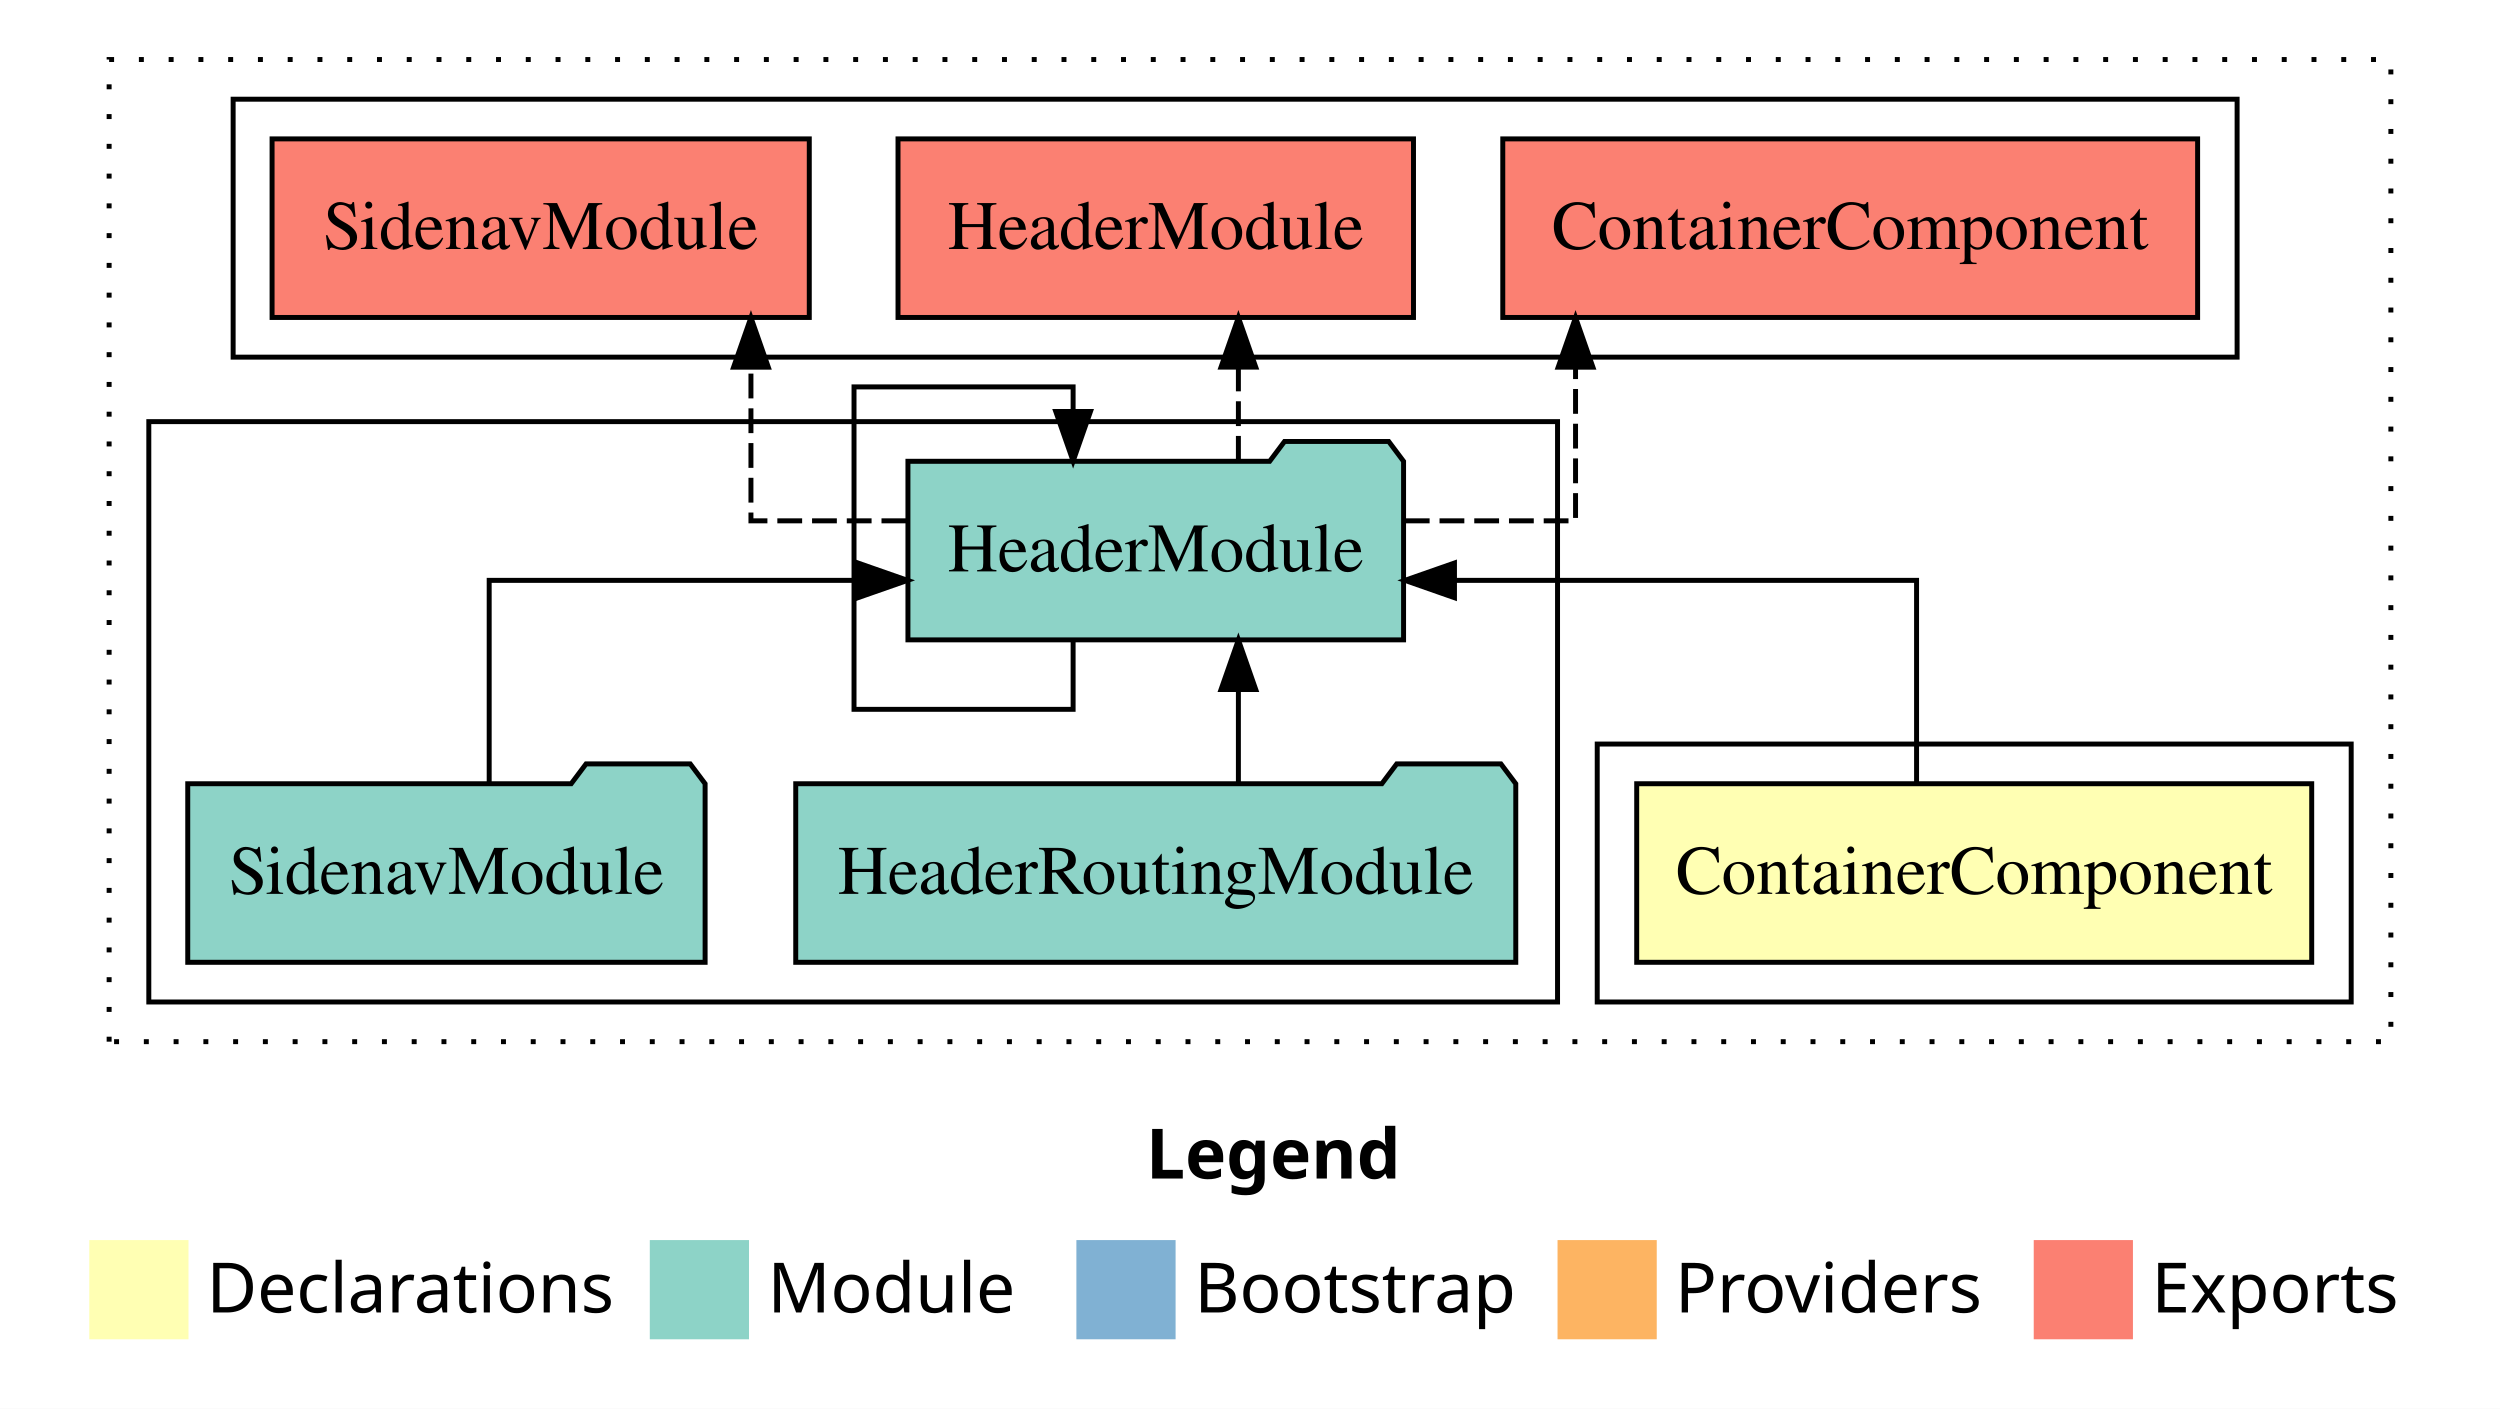
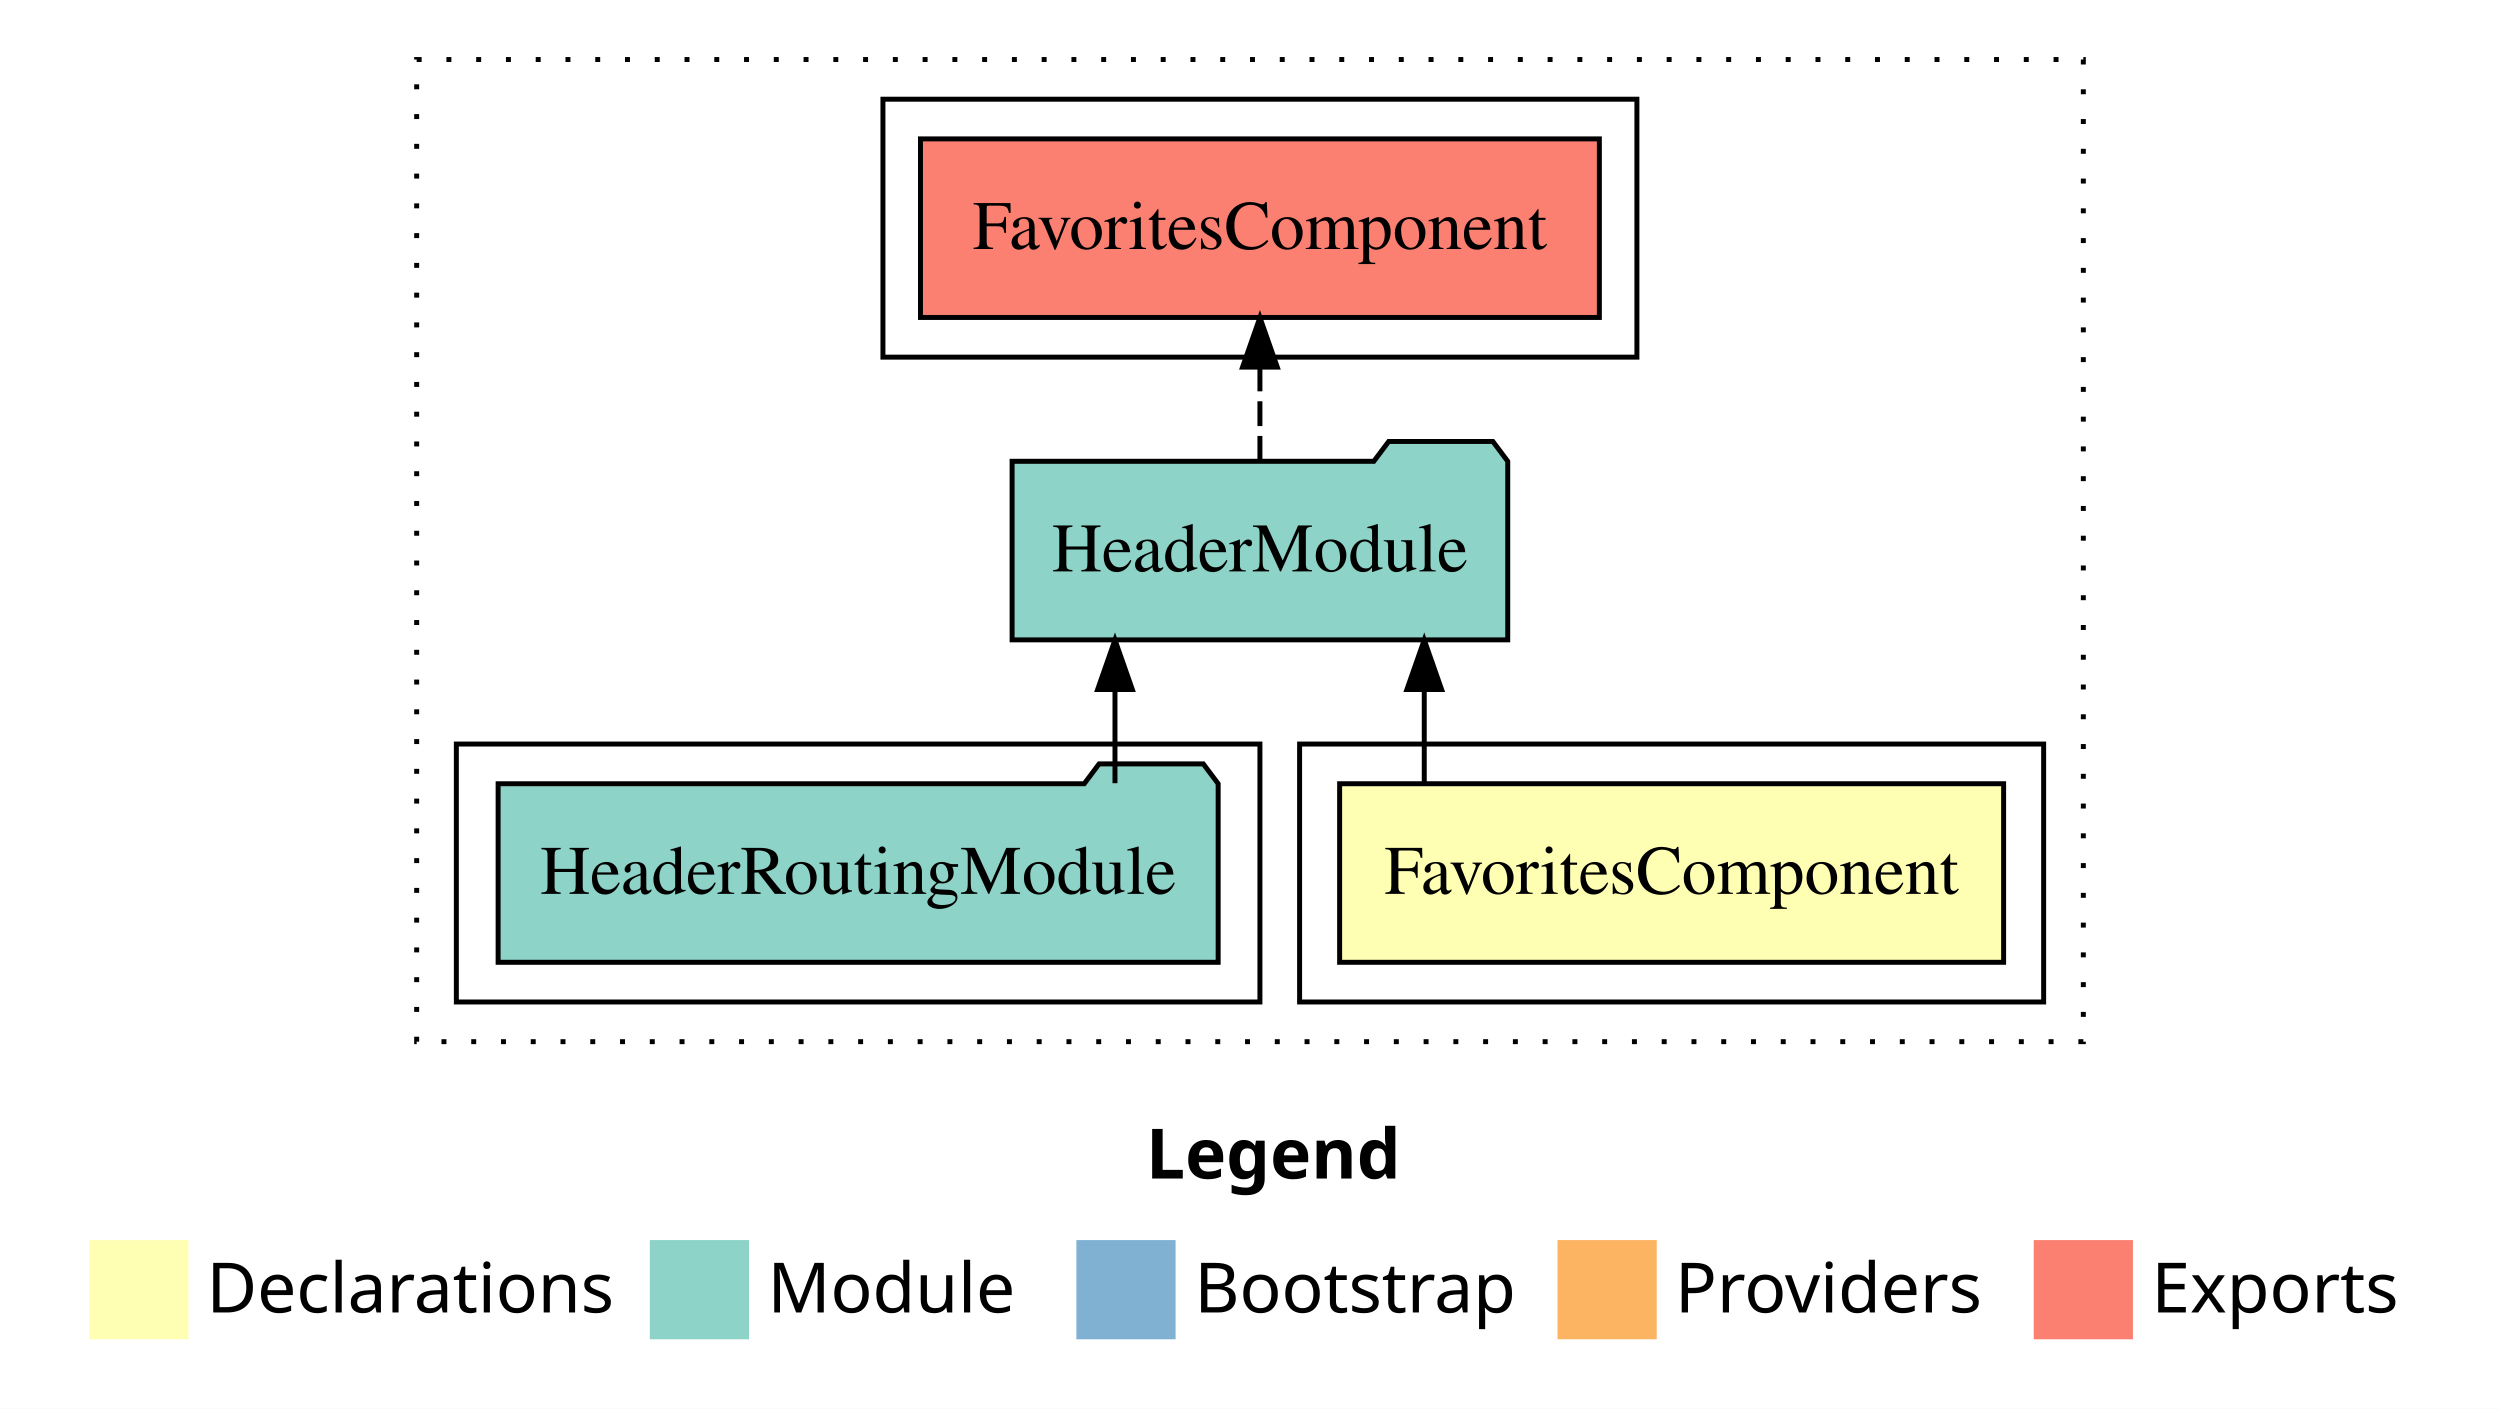
<svg xmlns="http://www.w3.org/2000/svg" width="504pt" height="284pt" viewBox="0.00 0.00 504.00 284.00">
  <g id="graph0" class="graph" transform="scale(1 1) rotate(0) translate(4 280)">
    <polygon fill="white" stroke="transparent" points="-4,4 -4,-280 500,-280 500,4 -4,4" />
    <text text-anchor="start" x="227.01" y="-42.4" font-family="sans-serif" font-weight="bold" font-size="14.00">Legend</text>
    <polygon fill="#ffffb3" stroke="transparent" points="14,-10 14,-30 34,-30 34,-10 14,-10" />
    <text text-anchor="start" x="37.63" y="-15.4" font-family="sans-serif" font-size="14.00">  Declarations</text>
    <polygon fill="#8dd3c7" stroke="transparent" points="127,-10 127,-30 147,-30 147,-10 127,-10" />
    <text text-anchor="start" x="150.73" y="-15.4" font-family="sans-serif" font-size="14.00">  Module</text>
    <polygon fill="#80b1d3" stroke="transparent" points="213,-10 213,-30 233,-30 233,-10 213,-10" />
    <text text-anchor="start" x="236.78" y="-15.4" font-family="sans-serif" font-size="14.00">  Bootstrap</text>
    <polygon fill="#fdb462" stroke="transparent" points="310,-10 310,-30 330,-30 330,-10 310,-10" />
    <text text-anchor="start" x="333.67" y="-15.4" font-family="sans-serif" font-size="14.00">  Providers</text>
    <polygon fill="#fb8072" stroke="transparent" points="406,-10 406,-30 426,-30 426,-10 406,-10" />
    <text text-anchor="start" x="429.73" y="-15.4" font-family="sans-serif" font-size="14.00">  Exports</text>
    <g id="clust1" class="cluster">
-       <polygon fill="none" stroke="black" stroke-dasharray="1,5" points="18,-70 18,-268 478,-268 478,-70 18,-70" />
+       <polygon fill="none" stroke="black" stroke-dasharray="1,5" points="80,-70 80,-268 416,-268 416,-70 80,-70" />
    </g>
    <g id="clust2" class="cluster">
-       <polygon fill="none" stroke="black" points="318,-78 318,-130 470,-130 470,-78 318,-78" />
+       <polygon fill="none" stroke="black" points="258,-78 258,-130 408,-130 408,-78 258,-78" />
    </g>
    <g id="clust5" class="cluster">
-       <polygon fill="none" stroke="black" points="43,-208 43,-260 447,-260 447,-208 43,-208" />
+       <polygon fill="none" stroke="black" points="174,-208 174,-260 326,-260 326,-208 174,-208" />
    </g>
    <g id="clust4" class="cluster">
-       <polygon fill="none" stroke="black" points="26,-78 26,-195 310,-195 310,-78 26,-78" />
+       <polygon fill="none" stroke="black" points="88,-78 88,-130 250,-130 250,-78 88,-78" />
    </g>
    <g id="node1" class="node">
-       <polygon fill="#ffffb3" stroke="black" points="462.04,-122 325.96,-122 325.96,-86 462.04,-86 462.04,-122" />
-       <text text-anchor="middle" x="394" y="-99.8" font-family="Times,serif" font-size="14.00">ContainerComponent</text>
+       <polygon fill="#ffffb3" stroke="black" points="399.93,-122 266.07,-122 266.07,-86 399.93,-86 399.93,-122" />
+       <text text-anchor="middle" x="333" y="-99.8" font-family="Times,serif" font-size="14.00">FavoritesComponent</text>
    </g>
    <g id="node2" class="node">
-       <polygon fill="#8dd3c7" stroke="black" points="278.96,-187 275.96,-191 254.96,-191 251.96,-187 179.04,-187 179.04,-151 278.96,-151 278.96,-187" />
-       <text text-anchor="middle" x="229" y="-164.8" font-family="Times,serif" font-size="14.00">HeaderModule</text>
+       <polygon fill="#8dd3c7" stroke="black" points="299.96,-187 296.96,-191 275.96,-191 272.96,-187 200.04,-187 200.04,-151 299.96,-151 299.96,-187" />
+       <text text-anchor="middle" x="250" y="-164.8" font-family="Times,serif" font-size="14.00">HeaderModule</text>
    </g>
    <g id="edge1" class="edge">
-       <path fill="none" stroke="black" d="M382.38,-122.02C382.38,-139.37 382.38,-163 382.38,-163 382.38,-163 289.22,-163 289.22,-163" />
-       <polygon fill="black" stroke="black" points="289.22,-159.5 279.22,-163 289.22,-166.5 289.22,-159.5" />
+       <path fill="none" stroke="black" d="M283.13,-122.11C283.13,-122.11 283.13,-140.99 283.13,-140.99" />
+       <polygon fill="black" stroke="black" points="279.63,-140.99 283.13,-150.99 286.63,-140.99 279.63,-140.99" />
+     </g>
+     <g id="node4" class="node">
+       <polygon fill="#fb8072" stroke="black" points="318.43,-252 181.57,-252 181.57,-216 318.43,-216 318.43,-252" />
+       <text text-anchor="middle" x="250" y="-229.8" font-family="Times,serif" font-size="14.00">FavoritesComponent </text>
+     </g>
+     <g id="edge3" class="edge">
+       <path fill="none" stroke="black" stroke-dasharray="5,2" d="M250,-187.11C250,-187.11 250,-205.99 250,-205.99" />
+       <polygon fill="black" stroke="black" points="246.5,-205.99 250,-215.99 253.5,-205.99 246.5,-205.99" />
+     </g>
+     <g id="node3" class="node">
+       <polygon fill="#8dd3c7" stroke="black" points="241.58,-122 238.58,-126 217.58,-126 214.58,-122 96.42,-122 96.42,-86 241.58,-86 241.58,-122" />
+       <text text-anchor="middle" x="169" y="-99.8" font-family="Times,serif" font-size="14.00">HeaderRoutingModule</text>
    </g>
    <g id="edge2" class="edge">
-       <path fill="none" stroke="black" d="M212.34,-150.76C212.34,-143.57 212.34,-137 212.34,-137 212.34,-137 168.17,-137 168.17,-137 168.17,-137 168.17,-202 168.17,-202 168.17,-202 212.34,-202 212.34,-202 212.34,-202 212.34,-197.04 212.34,-197.04" />
-       <polygon fill="black" stroke="black" points="215.84,-197.04 212.34,-187.04 208.84,-197.04 215.84,-197.04" />
-     </g>
-     <g id="node5" class="node">
-       <polygon fill="#fb8072" stroke="black" points="439.04,-252 298.96,-252 298.96,-216 439.04,-216 439.04,-252" />
-       <text text-anchor="middle" x="369" y="-229.8" font-family="Times,serif" font-size="14.00">ContainerComponent </text>
-     </g>
-     <g id="edge5" class="edge">
-       <path fill="none" stroke="black" stroke-dasharray="5,2" d="M279.21,-175C297.44,-175 313.63,-175 313.63,-175 313.63,-175 313.63,-205.98 313.63,-205.98" />
-       <polygon fill="black" stroke="black" points="310.13,-205.98 313.63,-215.98 317.13,-205.98 310.13,-205.98" />
-     </g>
-     <g id="node6" class="node">
-       <polygon fill="#fb8072" stroke="black" points="280.96,-252 177.04,-252 177.04,-216 280.96,-216 280.96,-252" />
-       <text text-anchor="middle" x="229" y="-229.8" font-family="Times,serif" font-size="14.00">HeaderModule </text>
-     </g>
-     <g id="edge6" class="edge">
-       <path fill="none" stroke="black" stroke-dasharray="5,2" d="M245.66,-187.11C245.66,-187.11 245.66,-205.99 245.66,-205.99" />
-       <polygon fill="black" stroke="black" points="242.16,-205.99 245.66,-215.99 249.16,-205.99 242.16,-205.99" />
-     </g>
-     <g id="node7" class="node">
-       <polygon fill="#fb8072" stroke="black" points="159.15,-252 50.85,-252 50.85,-216 159.15,-216 159.15,-252" />
-       <text text-anchor="middle" x="105" y="-229.8" font-family="Times,serif" font-size="14.00">SidenavModule </text>
-     </g>
-     <g id="edge7" class="edge">
-       <path fill="none" stroke="black" stroke-dasharray="5,2" d="M178.71,-175C161.92,-175 147.39,-175 147.39,-175 147.39,-175 147.39,-205.98 147.39,-205.98" />
-       <polygon fill="black" stroke="black" points="143.89,-205.98 147.39,-215.98 150.89,-205.98 143.89,-205.98" />
-     </g>
-     <g id="node3" class="node">
-       <polygon fill="#8dd3c7" stroke="black" points="301.58,-122 298.58,-126 277.58,-126 274.58,-122 156.42,-122 156.42,-86 301.58,-86 301.58,-122" />
-       <text text-anchor="middle" x="229" y="-99.8" font-family="Times,serif" font-size="14.00">HeaderRoutingModule</text>
-     </g>
-     <g id="edge3" class="edge">
-       <path fill="none" stroke="black" d="M245.66,-122.11C245.66,-122.11 245.66,-140.99 245.66,-140.99" />
-       <polygon fill="black" stroke="black" points="242.16,-140.99 245.66,-150.99 249.16,-140.99 242.16,-140.99" />
-     </g>
-     <g id="node4" class="node">
-       <polygon fill="#8dd3c7" stroke="black" points="138.15,-122 135.15,-126 114.15,-126 111.15,-122 33.85,-122 33.85,-86 138.15,-86 138.15,-122" />
-       <text text-anchor="middle" x="86" y="-99.8" font-family="Times,serif" font-size="14.00">SidenavModule</text>
-     </g>
-     <g id="edge4" class="edge">
-       <path fill="none" stroke="black" d="M94.62,-122.02C94.62,-139.37 94.62,-163 94.62,-163 94.62,-163 168.96,-163 168.96,-163" />
-       <polygon fill="black" stroke="black" points="168.96,-166.5 178.96,-163 168.96,-159.5 168.96,-166.5" />
+       <path fill="none" stroke="black" d="M220.78,-122.11C220.78,-122.11 220.78,-140.99 220.78,-140.99" />
+       <polygon fill="black" stroke="black" points="217.28,-140.99 220.78,-150.99 224.28,-140.99 217.28,-140.99" />
    </g>
  </g>
</svg>
